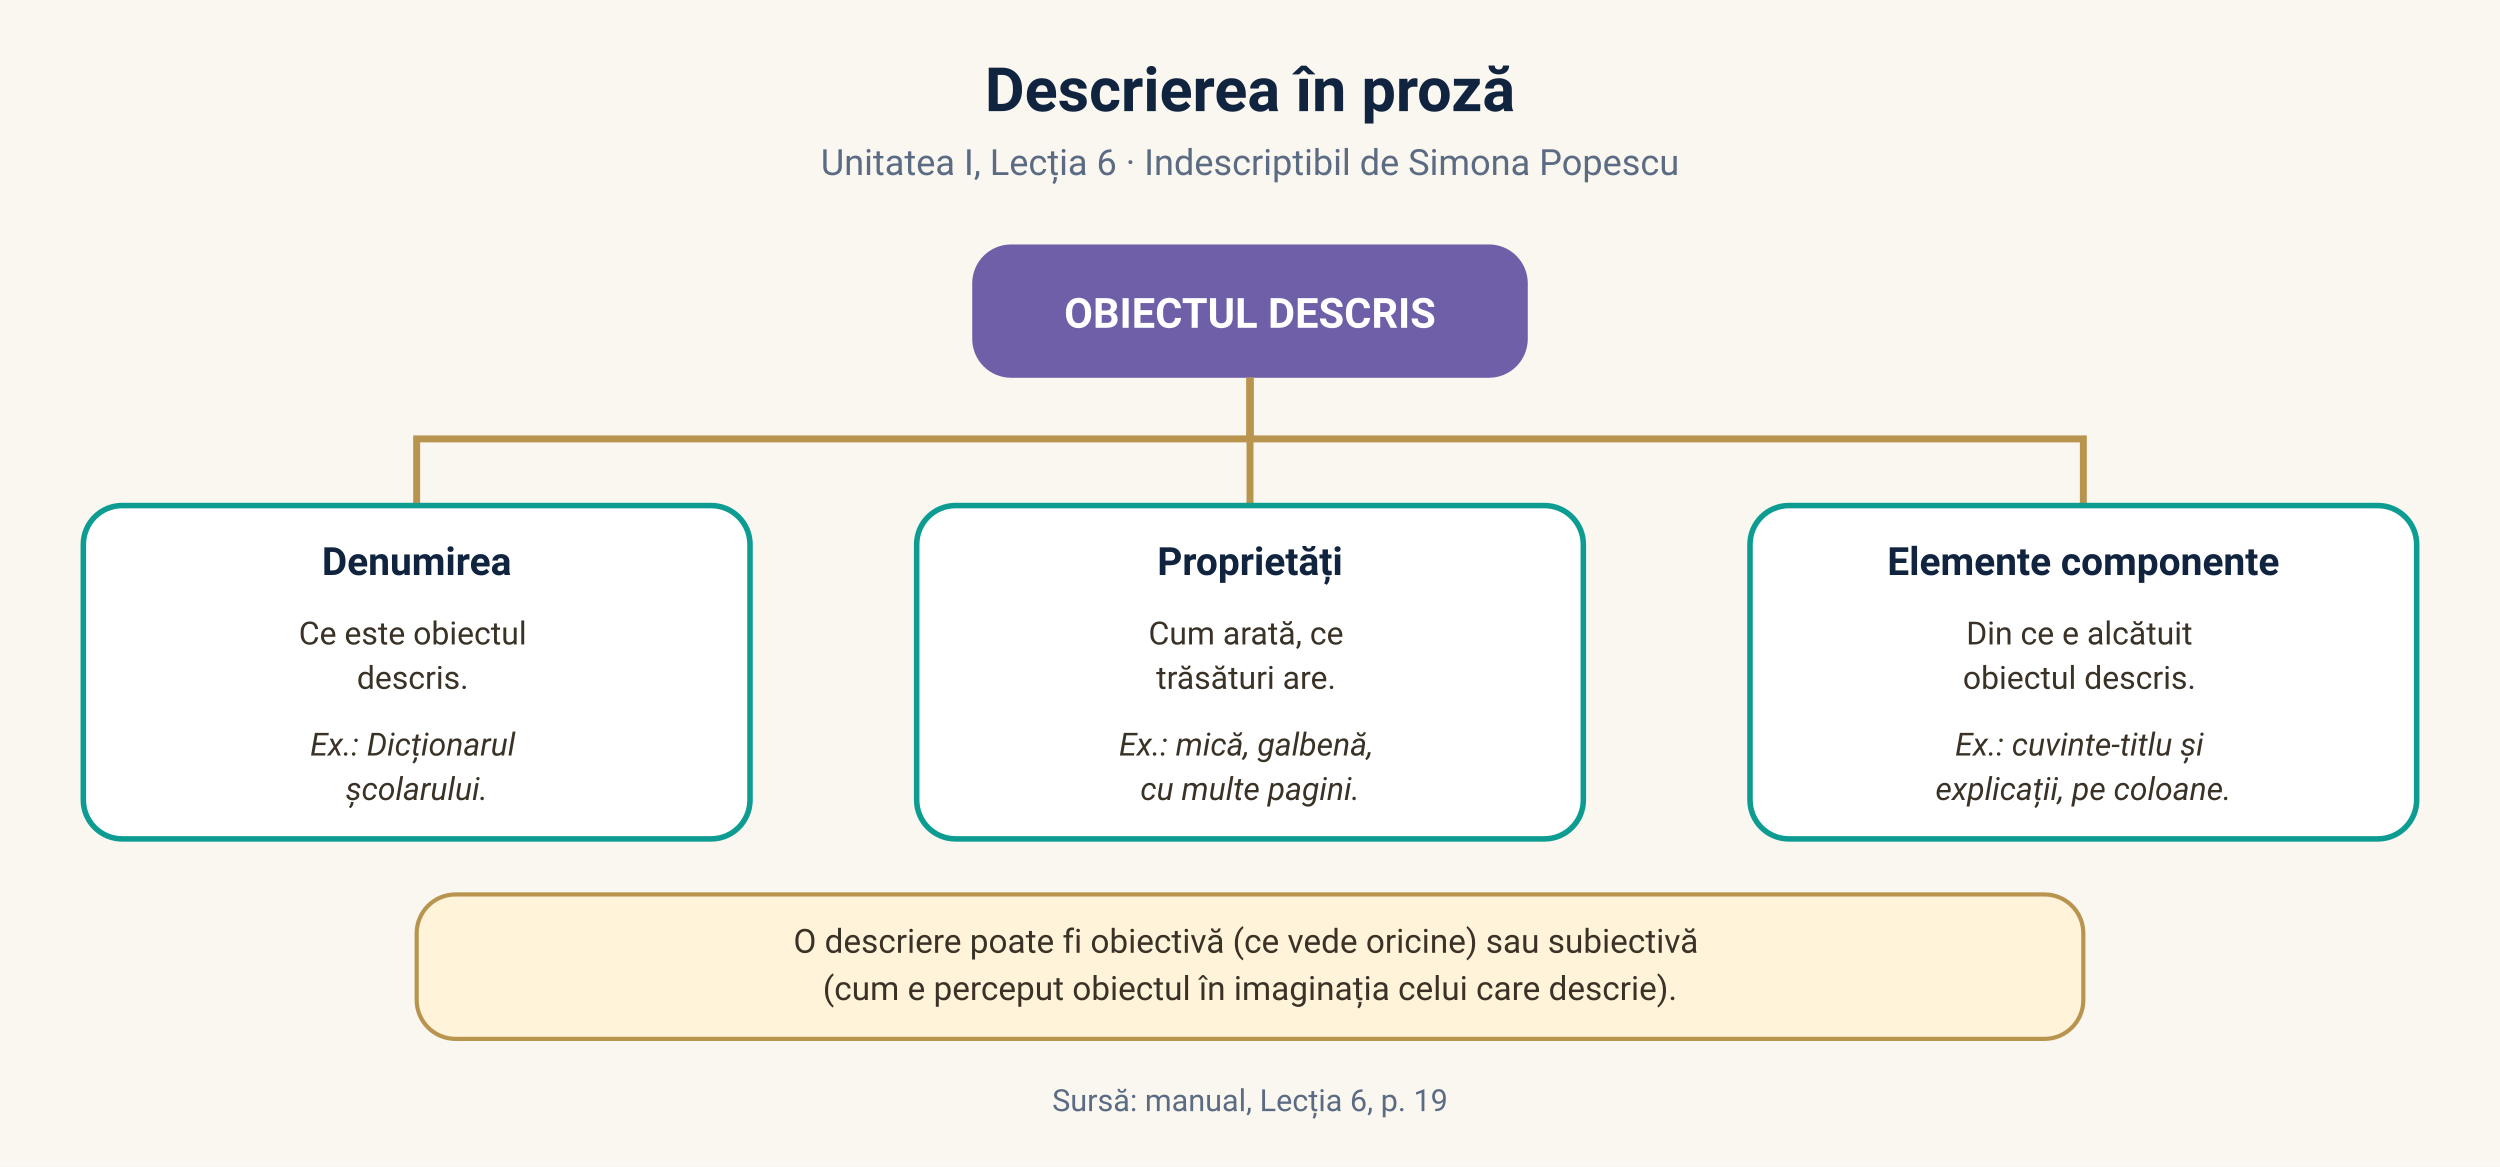
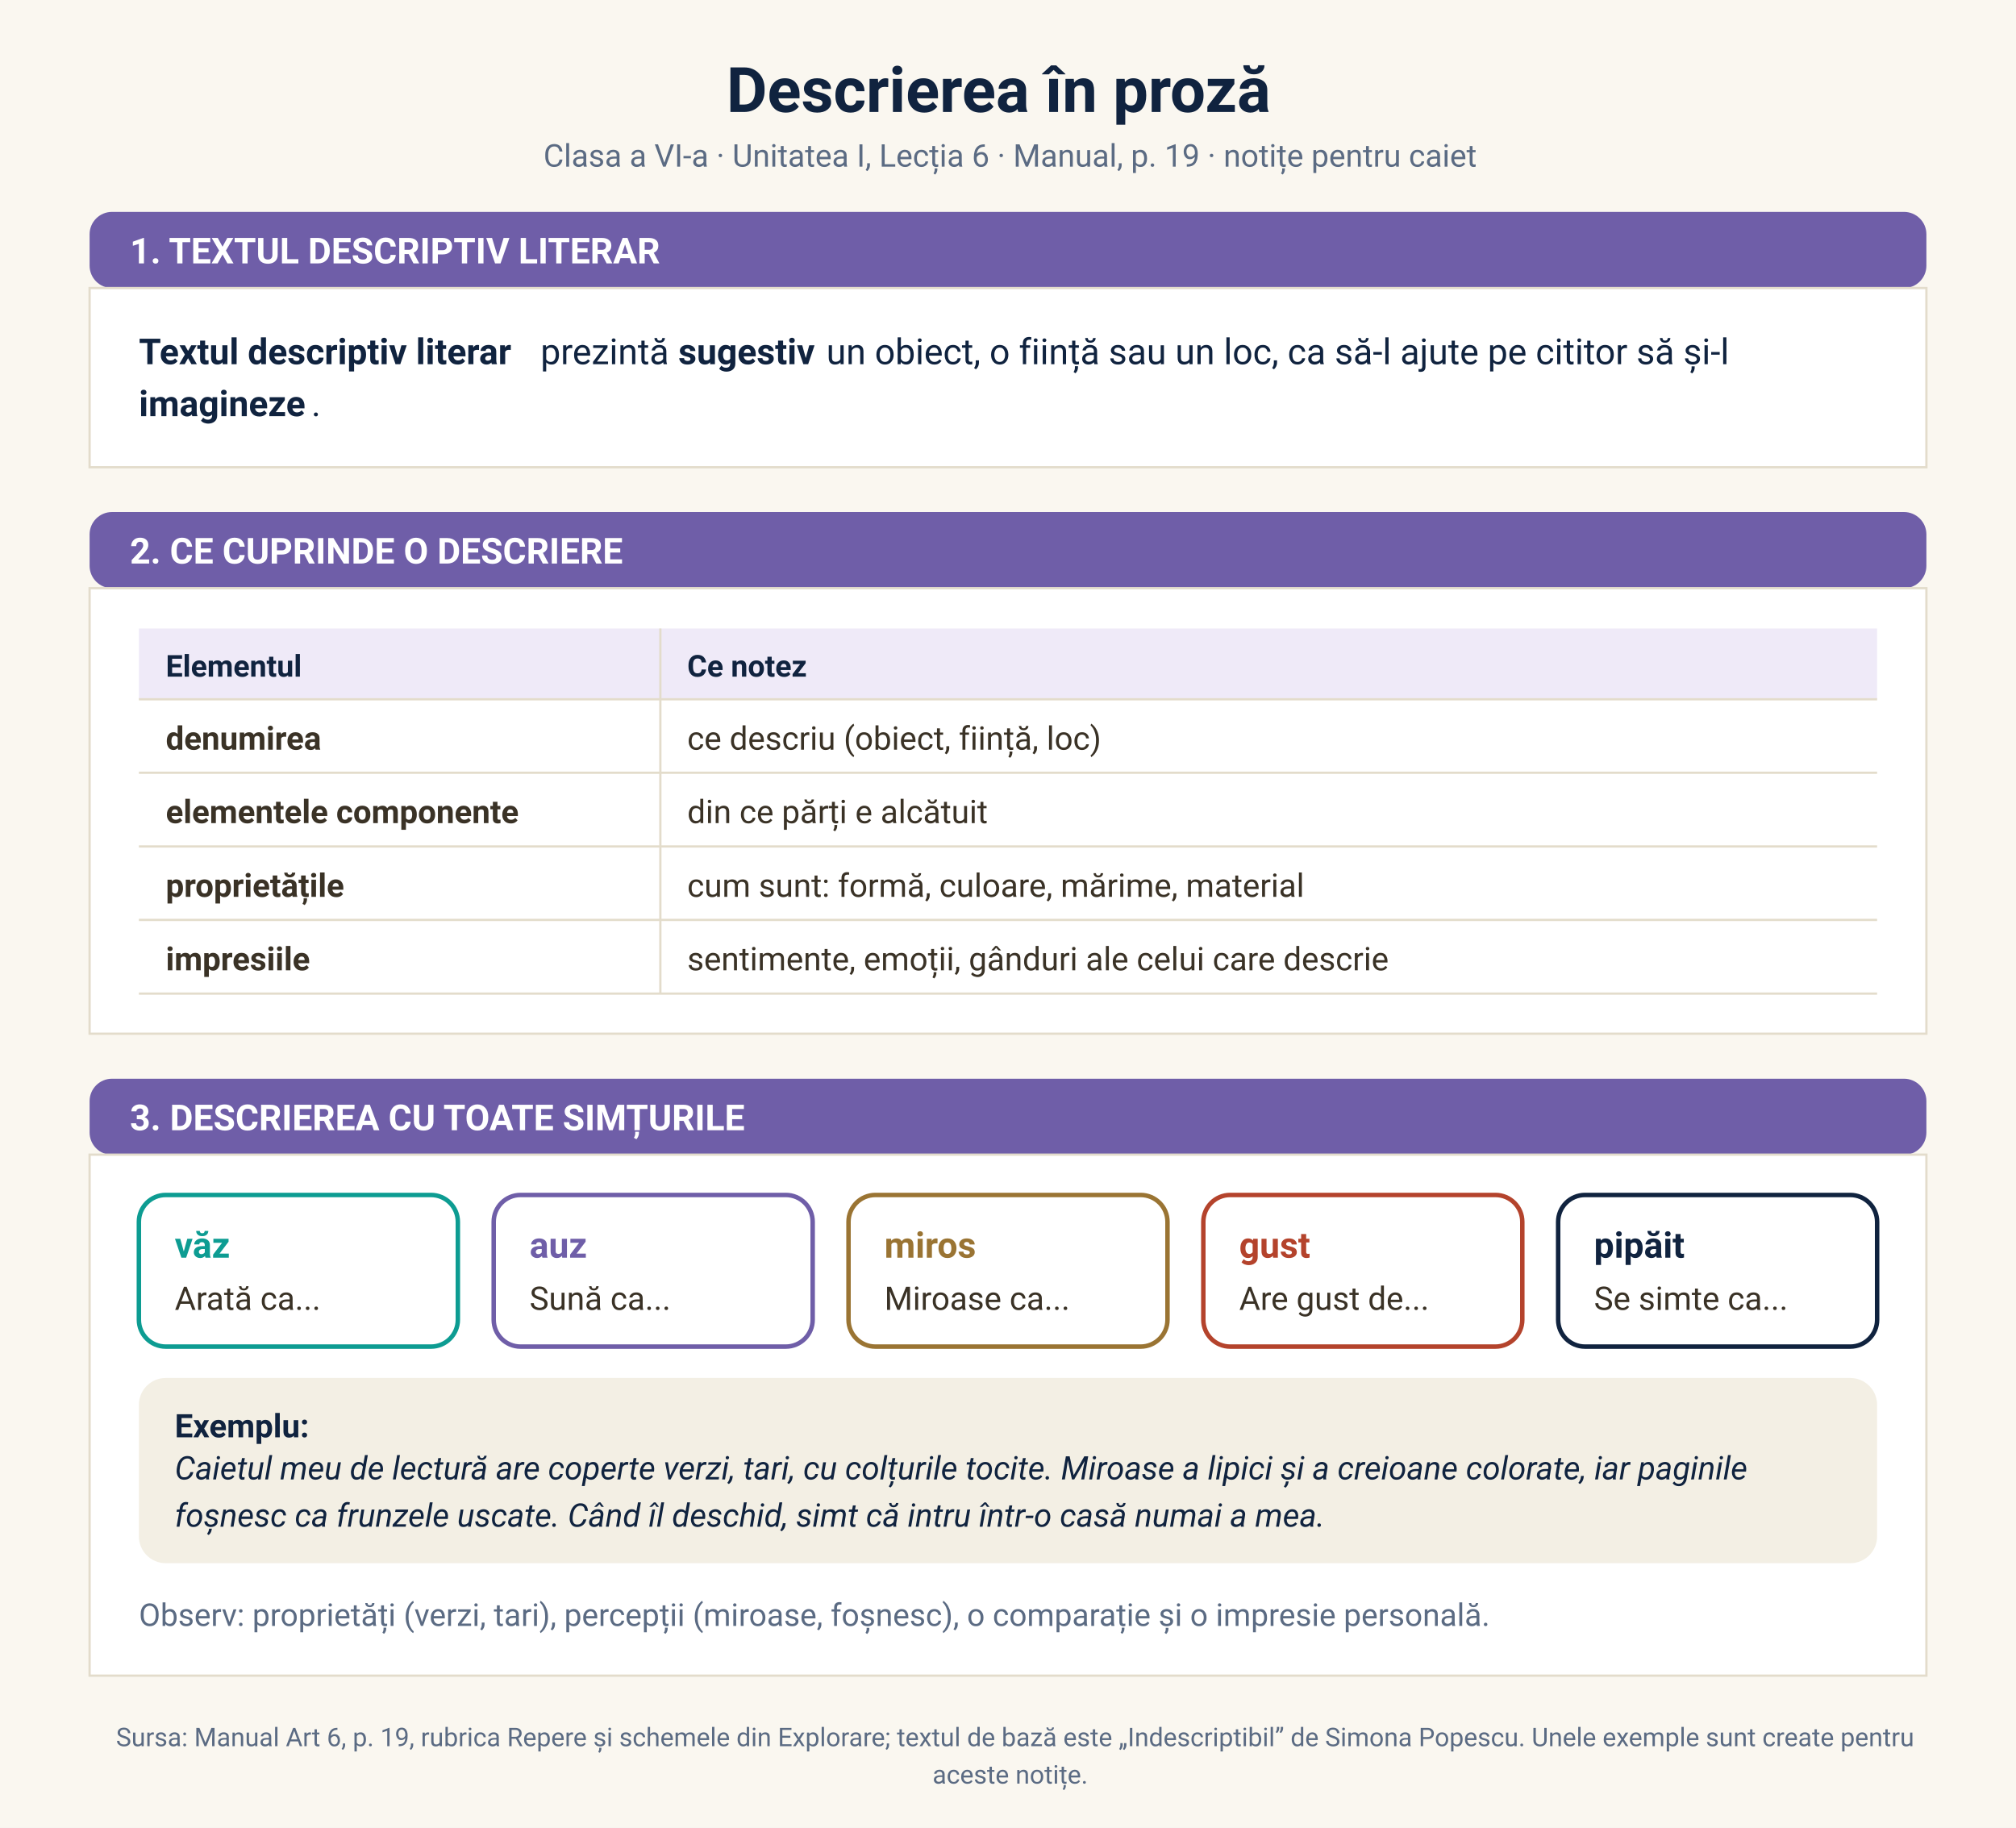
- <svg xmlns="http://www.w3.org/2000/svg" viewBox="0 0 900 420" font-family="'Segoe UI', 'Plus Jakarta Sans', -apple-system, Roboto, sans-serif">
-   <rect width="900" height="420" fill="#faf7f0" />
-   <text x="450" y="40" text-anchor="middle" font-size="22" font-weight="700" fill="#10233f">Descrierea în proză</text>
-   <text x="450" y="63" text-anchor="middle" font-size="13" fill="#5b6b83">Unitatea I, Lecția 6 · Indescriptibil de Simona Popescu</text>
-   <rect x="350" y="88" width="200" height="48" rx="14" fill="#6f5ea8" />
-   <text x="450" y="118" text-anchor="middle" font-size="15" font-weight="700" fill="#ffffff">OBIECTUL DESCRIS</text>
-   <path d="M 450 136 L 450 158 L 150 158 L 150 182" stroke="#b8944f" stroke-width="2.5" fill="none" />
-   <path d="M 450 136 L 450 158 L 450 182" stroke="#b8944f" stroke-width="2.5" fill="none" />
-   <path d="M 450 136 L 450 158 L 750 158 L 750 182" stroke="#b8944f" stroke-width="2.5" fill="none" />
-   <g>
-     <rect x="30" y="182" width="240" height="120" rx="14" fill="#ffffff" stroke="#0d9c92" stroke-width="2" />
-     <text x="150" y="207" text-anchor="middle" font-size="14" font-weight="700" fill="#10233f">Denumirea</text>
-     <text font-size="11.5" fill="#3a3226" text-anchor="middle">
-       <tspan x="150" y="232">Ce este obiectul</tspan>
-       <tspan x="150" y="248">descris.</tspan>
-       <tspan x="150" y="272" font-style="italic">Ex.: Dicționarul</tspan>
-       <tspan x="150" y="288" font-style="italic">școlarului.</tspan>
-     </text>
-   </g>
-   <g>
-     <rect x="330" y="182" width="240" height="120" rx="14" fill="#ffffff" stroke="#0d9c92" stroke-width="2" />
-     <text x="450" y="207" text-anchor="middle" font-size="14" font-weight="700" fill="#10233f">Proprietăți</text>
-     <text font-size="11.5" fill="#3a3226" text-anchor="middle">
-       <tspan x="450" y="232">Cum arată, ce</tspan>
-       <tspan x="450" y="248">trăsături are.</tspan>
-       <tspan x="450" y="272" font-style="italic">Ex.: mică, galbenă,</tspan>
-       <tspan x="450" y="288" font-style="italic">cu multe pagini.</tspan>
-     </text>
-   </g>
-   <g>
-     <rect x="630" y="182" width="240" height="120" rx="14" fill="#ffffff" stroke="#0d9c92" stroke-width="2" />
-     <text x="750" y="207" text-anchor="middle" font-size="14" font-weight="700" fill="#10233f">Elemente componente</text>
-     <text font-size="11.5" fill="#3a3226" text-anchor="middle">
-       <tspan x="750" y="232">Din ce e alcătuit</tspan>
-       <tspan x="750" y="248">obiectul descris.</tspan>
-       <tspan x="750" y="272" font-style="italic">Ex.: cuvinte-titlu și</tspan>
-       <tspan x="750" y="288" font-style="italic">explicații, pe coloane.</tspan>
-     </text>
-   </g>
-   <rect x="150" y="322" width="600" height="52" rx="14" fill="#fff3da" stroke="#b8944f" stroke-width="1.5" />
-   <text font-size="12" fill="#3a3226" text-anchor="middle">
-     <tspan x="450" y="343">O descriere poate fi obiectivă (ce vede oricine) sau subiectivă</tspan>
-     <tspan x="450" y="360">(cum e perceput obiectul în imaginația celui care descrie).</tspan>
-   </text>
-   <text x="450" y="400" text-anchor="middle" font-size="11" fill="#5b6b83">Sursă: manual, Lecția 6, p. 19</text>
+ <svg xmlns="http://www.w3.org/2000/svg" viewBox="0 0 900 816" font-family="'Segoe UI', 'Plus Jakarta Sans', -apple-system, Roboto, sans-serif">
+   <rect width="900" height="816" fill="#faf7f0" />
+   <text x="324.3" y="50.0" font-size="28" fill="#10233f" font-weight="700" textLength="252.0" lengthAdjust="spacing">Descrierea în proză</text>
+   <text x="242.6" y="74.4" font-size="14" fill="#5b6b83" textLength="414.8" lengthAdjust="spacing">Clasa a VI-a · Unitatea I, Lecția 6 · Manual, p. 19 · notițe pentru caiet</text>
+   <rect x="40" y="94.6" width="820" height="34" rx="10" fill="#6f5ea8" />
+   <text x="58" y="117.6" font-size="16" font-weight="700" fill="#ffffff">1. TEXTUL DESCRIPTIV LITERAR</text>
+   <rect x="40" y="128.6" width="820" height="80.0" fill="#ffffff" stroke="#e3dccb" />
+   <text x="62.0" y="162.6" font-size="16" fill="#10233f" font-weight="700" textLength="175.0" lengthAdjust="spacing">Textul descriptiv literar</text>
+   <text x="241.3" y="162.6" font-size="16" fill="#10233f" textLength="57.1" lengthAdjust="spacing">prezintă</text>
+   <text x="302.8" y="162.6" font-size="16" fill="#10233f" font-weight="700" textLength="61.8" lengthAdjust="spacing">sugestiv</text>
+   <text x="368.9" y="162.6" font-size="16" fill="#10233f" textLength="402.9" lengthAdjust="spacing">un obiect, o ființă sau un loc, ca să-l ajute pe cititor să și-l</text>
+   <text x="62.0" y="185.8" font-size="16" fill="#10233f" font-weight="700" textLength="77.0" lengthAdjust="spacing">imagineze</text>
+   <text x="139.0" y="185.8" font-size="16" fill="#10233f" textLength="3.5" lengthAdjust="spacing">.</text>
+   <rect x="40" y="228.6" width="820" height="34" rx="10" fill="#6f5ea8" />
+   <text x="58" y="251.6" font-size="16" font-weight="700" fill="#ffffff">2. CE CUPRINDE O DESCRIERE</text>
+   <rect x="40" y="262.6" width="820" height="198.9" fill="#ffffff" stroke="#e3dccb" />
+   <rect x="62.0" y="280.6" width="776.0" height="31.6" fill="#efeaf8" />
+   <text x="74.0" y="302.1" font-size="13.5" fill="#10233f" font-weight="700" textLength="63.5" lengthAdjust="spacing">Elementul</text>
+   <text x="306.8" y="302.1" font-size="13.5" fill="#10233f" font-weight="700" textLength="54.9" lengthAdjust="spacing">Ce notez</text>
+   <line x1="62.0" y1="312.2" x2="838.0" y2="312.2" stroke="#e3dccb" />
+   <text x="74.0" y="334.7" font-size="14.5" fill="#3a3226" font-weight="700" textLength="73.4" lengthAdjust="spacing">denumirea</text>
+   <text x="306.8" y="334.7" font-size="14.5" fill="#3a3226" textLength="181.1" lengthAdjust="spacing">ce descriu (obiect, ființă, loc)</text>
+   <line x1="62.0" y1="345.0" x2="838.0" y2="345.0" stroke="#e3dccb" />
+   <text x="74.0" y="367.5" font-size="14.5" fill="#3a3226" font-weight="700" textLength="165.2" lengthAdjust="spacing">elementele componente</text>
+   <text x="306.8" y="367.5" font-size="14.5" fill="#3a3226" textLength="133.7" lengthAdjust="spacing">din ce părți e alcătuit</text>
+   <line x1="62.0" y1="377.9" x2="838.0" y2="377.9" stroke="#e3dccb" />
+   <text x="74.0" y="400.4" font-size="14.5" fill="#3a3226" font-weight="700" textLength="85.4" lengthAdjust="spacing">proprietățile</text>
+   <text x="306.8" y="400.4" font-size="14.5" fill="#3a3226" textLength="272.4" lengthAdjust="spacing">cum sunt: formă, culoare, mărime, material</text>
+   <line x1="62.0" y1="410.7" x2="838.0" y2="410.7" stroke="#e3dccb" />
+   <text x="74.0" y="433.2" font-size="14.5" fill="#3a3226" font-weight="700" textLength="66.4" lengthAdjust="spacing">impresiile</text>
+   <text x="306.8" y="433.2" font-size="14.5" fill="#3a3226" textLength="310.4" lengthAdjust="spacing">sentimente, emoții, gânduri ale celui care descrie</text>
+   <line x1="62.0" y1="443.6" x2="838.0" y2="443.6" stroke="#e3dccb" />
+   <line x1="294.8" y1="280.6" x2="294.8" y2="443.6" stroke="#e3dccb" />
+   <rect x="40" y="481.6" width="820" height="34" rx="10" fill="#6f5ea8" />
+   <text x="58" y="504.6" font-size="16" font-weight="700" fill="#ffffff">3. DESCRIEREA CU TOATE SIMȚURILE</text>
+   <rect x="40" y="515.5" width="820" height="232.6" fill="#ffffff" stroke="#e3dccb" />
+   <rect x="62.0" y="533.5" width="142.4" height="67.7" rx="12" fill="#ffffff" stroke="#0d9c92" stroke-width="2" />
+   <text x="78.0" y="561.5" font-size="16" fill="#0d9c92" font-weight="700" textLength="25.0" lengthAdjust="spacing">văz</text>
+   <text x="78.0" y="584.8" font-size="14.5" fill="#3a3226" textLength="61.8" lengthAdjust="spacing">Arată ca...</text>
+   <rect x="220.4" y="533.5" width="142.4" height="67.7" rx="12" fill="#ffffff" stroke="#6f5ea8" stroke-width="2" />
+   <text x="236.4" y="561.5" font-size="16" fill="#6f5ea8" font-weight="700" textLength="26.1" lengthAdjust="spacing">auz</text>
+   <text x="236.4" y="584.8" font-size="14.5" fill="#3a3226" textLength="59.2" lengthAdjust="spacing">Sună ca...</text>
+   <rect x="378.8" y="533.5" width="142.4" height="67.7" rx="12" fill="#ffffff" stroke="#9a7433" stroke-width="2" />
+   <text x="394.8" y="561.5" font-size="16" fill="#9a7433" font-weight="700" textLength="42.4" lengthAdjust="spacing">miros</text>
+   <text x="394.8" y="584.8" font-size="14.5" fill="#3a3226" textLength="78.7" lengthAdjust="spacing">Miroase ca...</text>
+   <rect x="537.2" y="533.5" width="142.4" height="67.7" rx="12" fill="#ffffff" stroke="#b4432c" stroke-width="2" />
+   <text x="553.2" y="561.5" font-size="16" fill="#b4432c" font-weight="700" textLength="33.0" lengthAdjust="spacing">gust</text>
+   <text x="553.2" y="584.8" font-size="14.5" fill="#3a3226" textLength="83.4" lengthAdjust="spacing">Are gust de...</text>
+   <rect x="695.6" y="533.5" width="142.4" height="67.7" rx="12" fill="#ffffff" stroke="#10233f" stroke-width="2" />
+   <text x="711.6" y="561.5" font-size="16" fill="#10233f" font-weight="700" textLength="43.7" lengthAdjust="spacing">pipăit</text>
+   <text x="711.6" y="584.8" font-size="14.5" fill="#3a3226" textLength="81.2" lengthAdjust="spacing">Se simte ca...</text>
+   <rect x="62.0" y="615.2" width="776.0" height="82.7" rx="12" fill="#f3efe4" />
+   <text x="78.0" y="641.7" font-size="14.5" fill="#10233f" font-weight="700" textLength="62.6" lengthAdjust="spacing">Exemplu:</text>
+   <text x="78.0" y="660.5" font-size="14.5" fill="#10233f" font-style="italic" textLength="708.8" lengthAdjust="spacing">Caietul meu de lectură are coperte verzi, tari, cu colțurile tocite. Miroase a lipici și a creioane colorate, iar paginile</text>
+   <text x="78.0" y="681.6" font-size="14.5" fill="#10233f" font-style="italic" textLength="511.1" lengthAdjust="spacing">foșnesc ca frunzele uscate. Când îl deschid, simt că intru într-o casă numai a mea.</text>
+   <text x="62.0" y="725.9" font-size="14" fill="#5b6b83" textLength="594.9" lengthAdjust="spacing">Observ: proprietăți (verzi, tari), percepții (miroase, foșnesc), o comparație și o impresie personală.</text>
+   <text x="51.8" y="779.6" font-size="11.5" fill="#5b6b83" textLength="796.5" lengthAdjust="spacing">Sursa: Manual Art 6, p. 19, rubrica Repere și schemele din Explorare; textul de bază este „Indescriptibil” de Simona Popescu. Unele exemple sunt create pentru</text>
+   <text x="416.3" y="796.3" font-size="11.5" fill="#5b6b83" textLength="67.4" lengthAdjust="spacing">aceste notițe.</text>
</svg>
